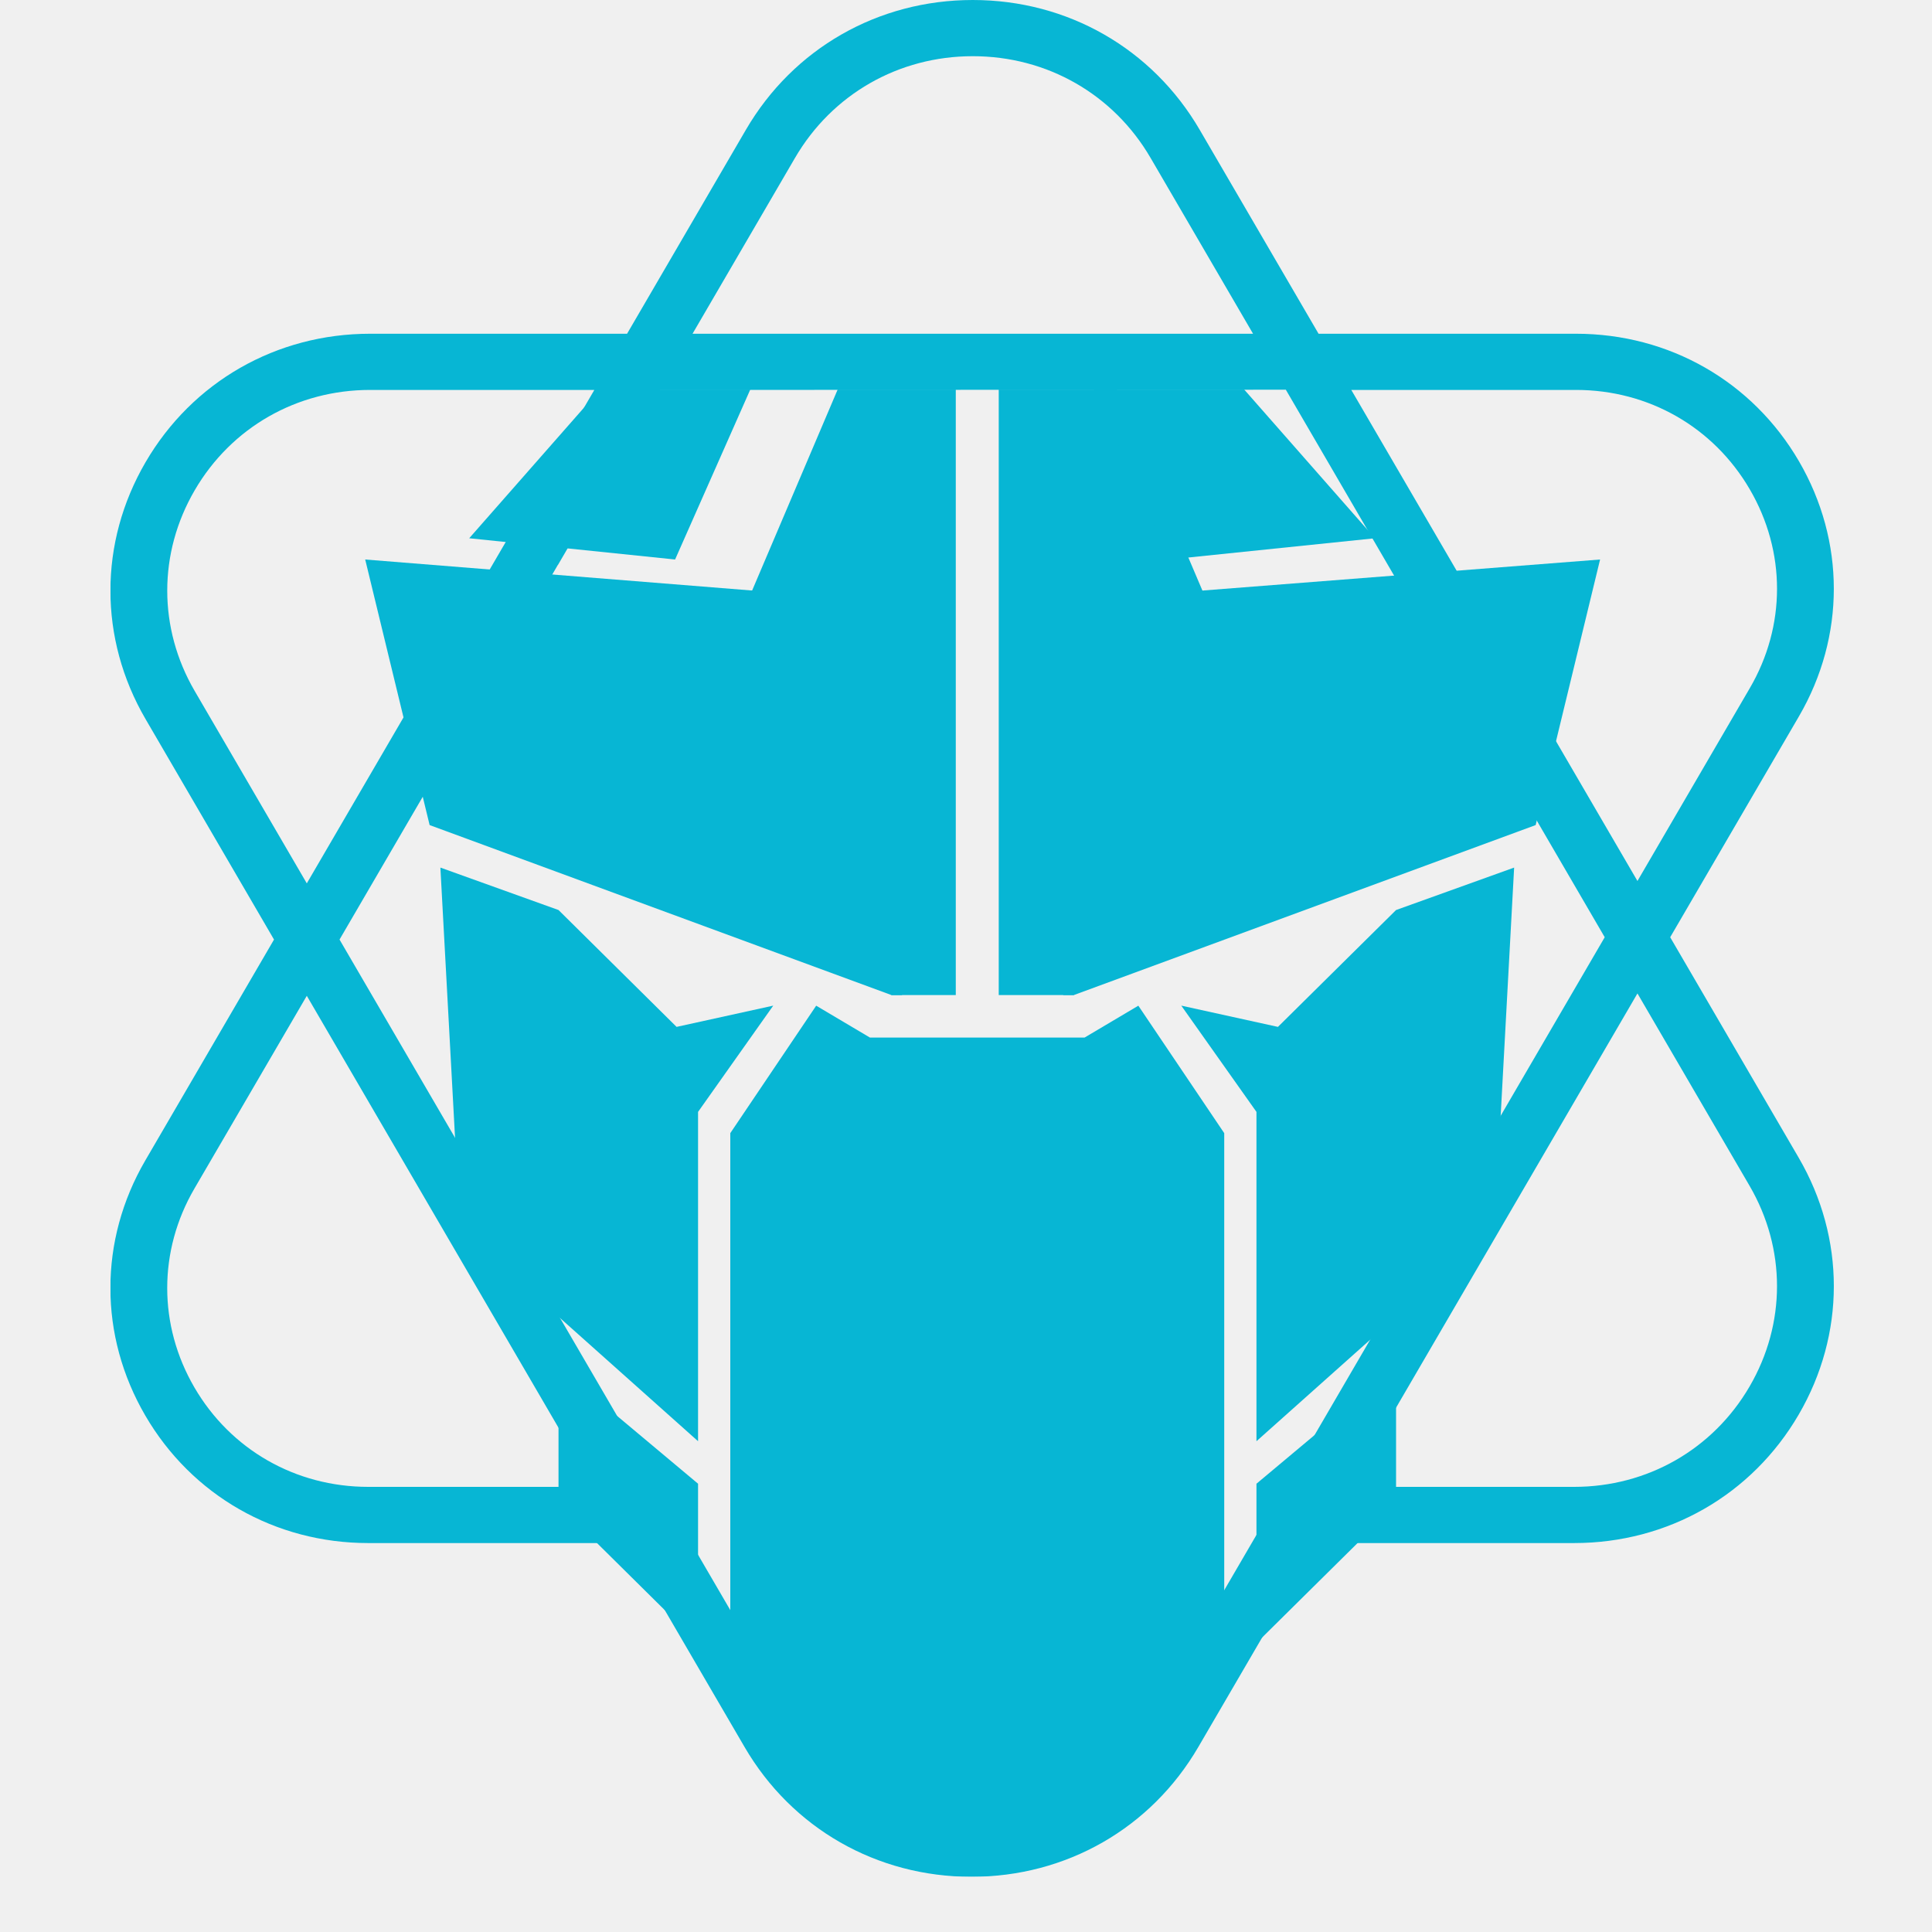
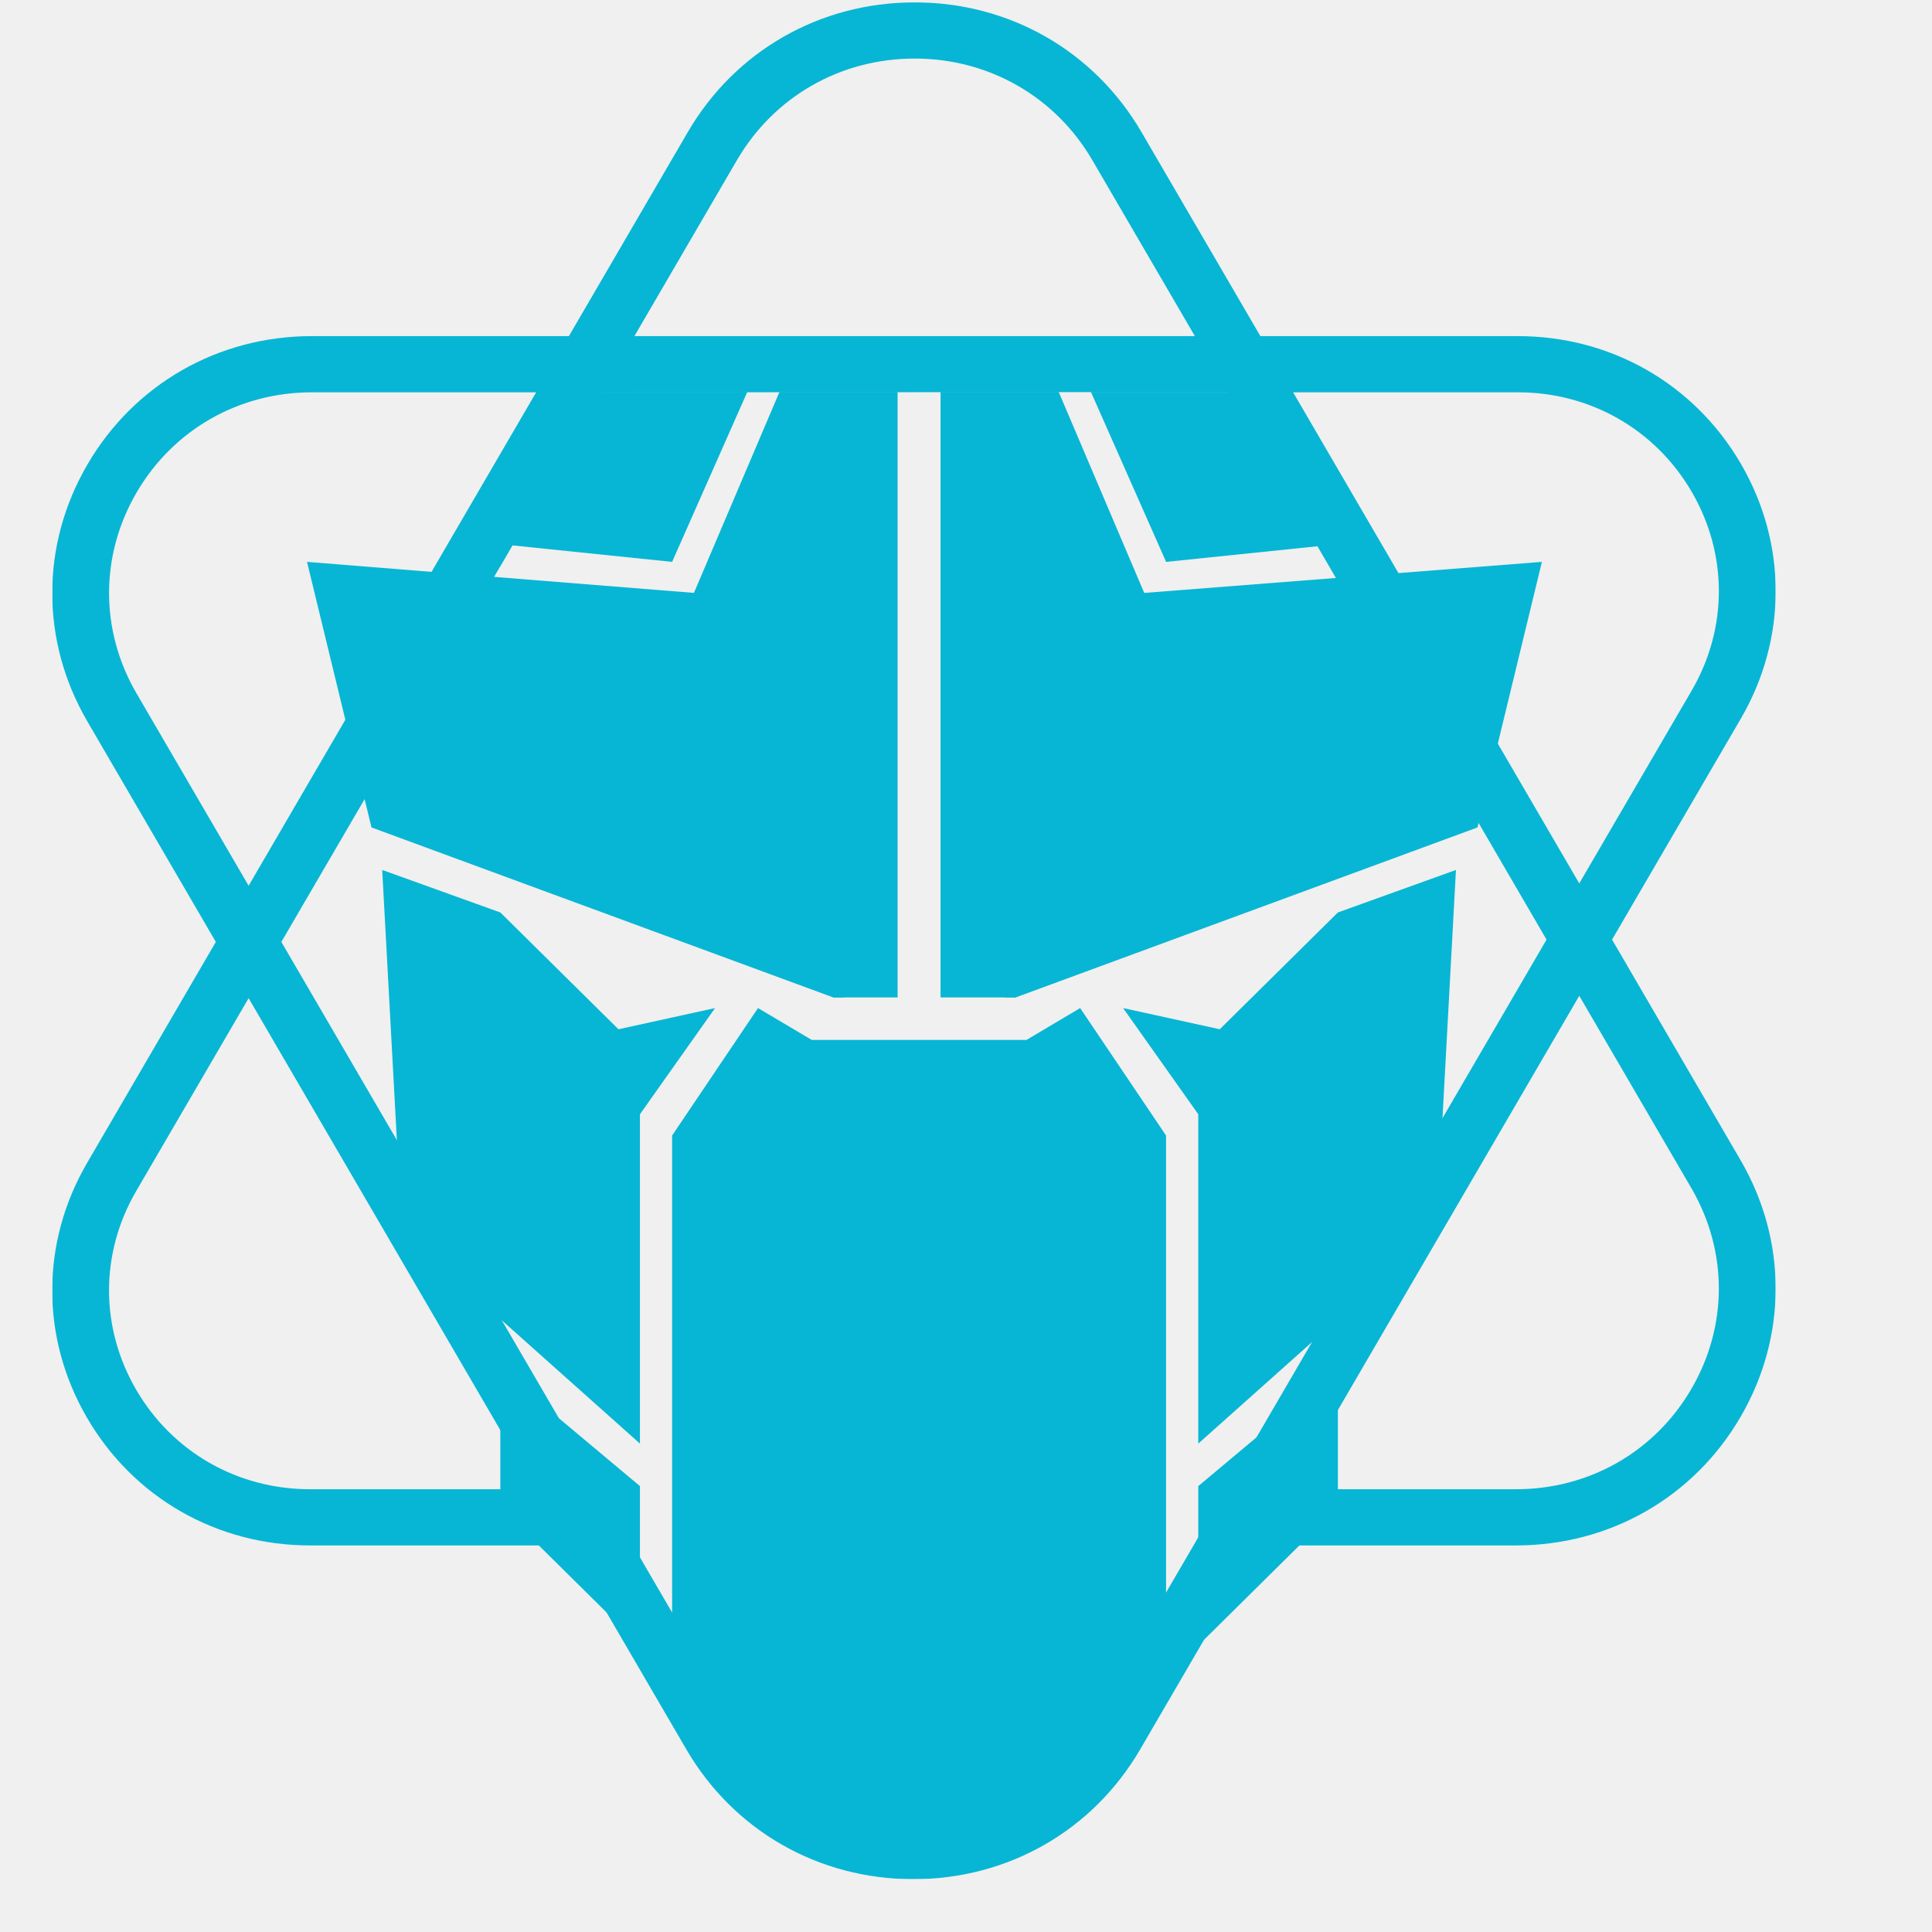
<svg xmlns="http://www.w3.org/2000/svg" width="35" height="35" viewBox="0 0 35 35" fill="none">
-   <mask id="mask0_2217_6490" style="mask-type:luminance" maskUnits="userSpaceOnUse" x="2" y="0" width="32" height="34">
-     <path fill-rule="evenodd" clip-rule="evenodd" d="M2 0H33.222V34H2V0Z" fill="white" />
+   <mask id="mask0_2642_713" class="mask-type:luminance" maskUnits="userSpaceOnUse" x="0" y="0" width="33" height="35">
+     <path fill-rule="evenodd" clip-rule="evenodd" d="M0.946 0.043H32.168V34.043H0.946V0.043Z" fill="white" />
  </mask>
-   <g mask="url(#mask0_2217_6490)">
-     <path fill-rule="evenodd" clip-rule="evenodd" d="M32.59 12.977L30.257 16.979L32.585 20.973C33.434 22.43 33.434 24.17 32.585 25.627C31.736 27.084 30.215 27.954 28.517 27.954H23.862L21.709 31.648C20.851 33.121 19.315 34 17.599 34C15.882 34 14.346 33.121 13.488 31.648L11.335 27.954H6.671C4.985 27.954 3.475 27.091 2.632 25.644C1.789 24.197 1.789 22.47 2.632 21.023L4.964 17.021L2.637 13.027C1.788 11.57 1.788 9.83 2.637 8.373C3.486 6.916 5.007 6.046 6.705 6.046H11.36L13.512 2.352C14.37 0.879 15.907 0 17.623 0C19.339 0 20.876 0.879 21.734 2.352L23.887 6.046H28.551C30.237 6.046 31.747 6.909 32.59 8.356C33.432 9.803 33.432 11.53 32.59 12.977ZM17.623 1.018C16.279 1.018 15.075 1.707 14.402 2.861L12.546 6.046H22.7L20.844 2.861C20.172 1.707 18.968 1.018 17.623 1.018ZM23.764 26.085L23.715 26.171L23.707 26.183L23.587 26.389L22.951 27.481L22.842 27.669L21.52 29.937L21.121 30.621L20.841 31.103L20.83 31.105L20.824 31.116C20.152 32.27 18.925 32.602 17.581 32.602C16.238 32.602 15.058 32.272 14.385 31.121L14.364 31.116L13.681 29.945L13.511 29.651L6.151 17.021L7.486 14.73L9.841 10.693L9.839 10.692L10.106 10.234L10.108 10.234L11.956 7.064L23.294 7.06L29.071 16.979L23.764 26.085ZM31.695 25.118C31.032 26.256 29.843 26.936 28.517 26.936H24.455L29.664 17.997L31.695 21.482C32.358 22.62 32.358 23.98 31.695 25.118ZM3.522 25.135C4.179 26.263 5.356 26.936 6.671 26.936H10.742L5.558 18.04L3.522 21.532C2.865 22.66 2.865 24.007 3.522 25.135ZM3.527 12.518C2.864 11.38 2.864 10.02 3.527 8.882C4.19 7.744 5.378 7.064 6.705 7.064H10.767L5.558 16.003L3.527 12.518ZM28.551 7.064C29.865 7.064 31.042 7.737 31.699 8.865C32.357 9.993 32.357 11.34 31.699 12.467L29.664 15.96L24.48 7.064H28.551Z" fill="#07B6D4" />
+   <g mask="url(#mask0_2642_713)">
+     <path fill-rule="evenodd" clip-rule="evenodd" d="M31.536 13.02L29.204 17.022L31.531 21.016C32.38 22.473 32.38 24.213 31.531 25.67C30.682 27.127 29.161 27.997 27.463 27.997H22.808L20.655 31.692C19.797 33.164 18.261 34.043 16.545 34.043C14.829 34.043 13.292 33.164 12.434 31.692L10.281 27.997H5.617C3.931 27.997 2.421 27.134 1.578 25.687C0.735 24.241 0.735 22.513 1.578 21.067L3.91 17.064L1.583 13.07C0.734 11.613 0.734 9.873 1.583 8.416C2.432 6.959 3.953 6.089 5.651 6.089H10.306L12.459 2.395C13.316 0.922 14.854 0.043 16.57 0.043C18.286 0.043 19.822 0.922 20.68 2.395L22.833 6.089H27.497C29.183 6.089 30.693 6.953 31.536 8.399C32.379 9.846 32.379 11.573 31.536 13.02ZM16.57 1.061C15.225 1.061 14.021 1.75 13.349 2.904L11.493 6.089H21.646L19.79 2.904C19.118 1.75 17.914 1.061 16.57 1.061ZM22.71 26.129L22.661 26.214L22.653 26.227L22.534 26.432L21.898 27.524L21.788 27.712L20.466 29.98L20.068 30.664L19.787 31.146L19.776 31.148L19.77 31.159C19.098 32.313 17.871 32.645 16.527 32.645C15.184 32.645 14.004 32.315 13.331 31.164L13.31 31.159L12.628 29.988L12.457 29.695L5.097 17.064L6.432 14.774L6.432 14.774L8.787 10.736L8.785 10.735L9.052 10.277L9.054 10.277L10.902 7.107L22.24 7.103L28.017 17.022L22.71 26.129ZM30.641 25.161C29.978 26.3 28.79 26.979 27.463 26.979H23.401L28.61 18.04L30.641 21.525C31.304 22.664 31.304 24.023 30.641 25.161ZM2.468 25.178C3.126 26.306 4.303 26.979 5.617 26.979H9.688L4.504 18.083L2.468 21.576C1.811 22.703 1.811 24.05 2.468 25.178ZM2.473 12.561C1.81 11.423 1.81 10.063 2.473 8.925C3.136 7.787 4.324 7.107 5.651 7.107H9.713L4.504 16.046L2.473 12.561ZM27.497 7.107C28.811 7.107 29.988 7.78 30.646 8.908C31.303 10.036 31.303 11.383 30.646 12.511L28.61 16.004L23.426 7.107H27.497Z" fill="#07b6d4" />
  </g>
-   <path d="M23.151 18.603L21.4 18.218L22.762 20.143V26.109L27.075 22.26L27.43 15.717L25.291 16.486L23.151 18.603Z" fill="#07B6D4" />
-   <path d="M12.257 18.603L14.008 18.218L12.646 20.143V26.109L8.333 22.26L7.978 15.717L10.118 16.486L12.257 18.603Z" fill="#07B6D4" />
-   <path fill-rule="evenodd" clip-rule="evenodd" d="M13.23 20.528L14.786 18.219L15.759 18.796H19.649L20.622 18.219L22.178 20.528V29.189L20.359 32.623H14.694L13.23 29.189V20.528Z" fill="#07B6D4" />
-   <path d="M22.762 29.766L25.291 27.264V24.762L22.762 26.879V29.766Z" fill="#07B6D4" />
-   <path d="M12.646 29.766L10.118 27.264V24.762L12.646 26.879V29.766Z" fill="#07B6D4" />
-   <path fill-rule="evenodd" clip-rule="evenodd" d="M17.315 7.057H15.175L13.619 10.713L16.148 18.026H19.455L21.789 10.713L20.233 7.057H18.093V18.026H17.315V7.057Z" fill="#07B6D4" />
-   <path d="M16.148 18.026L7.783 14.947L6.616 10.136L13.814 10.713L16.343 18.026H16.148Z" fill="#07B6D4" />
-   <path d="M19.455 18.026L27.82 14.947L28.987 10.136L21.595 10.713L19.26 18.026H19.455Z" fill="#07B6D4" />
-   <path d="M21.178 10.136L24.908 9.751L22.54 7.057H19.817L21.178 10.136Z" fill="#07B6D4" />
-   <path d="M12.23 10.136L8.5 9.751L10.868 7.057H13.592L12.23 10.136Z" fill="#07B6D4" />
+   <path d="M22.097 18.646L20.346 18.262L21.708 20.186V26.152L26.021 22.303L26.376 15.76L24.237 16.53L22.097 18.646Z" fill="#07b6d4" />
+   <path d="M11.204 18.646L12.954 18.262L11.593 20.186V26.152L7.279 22.303L6.924 15.76L9.064 16.53L11.204 18.646Z" fill="#07b6d4" />
+   <path fill-rule="evenodd" clip-rule="evenodd" d="M12.176 20.571L13.732 18.262L14.705 18.839H18.596L19.568 18.262L21.124 20.571V29.232L19.306 32.666H13.64L12.176 29.232V20.571Z" fill="#07b6d4" />
+   <path d="M21.708 29.809L24.237 27.307V24.805L21.708 26.922V29.809Z" fill="#07b6d4" />
+   <path d="M11.593 29.809L9.064 27.307V24.805L11.593 26.922V29.809Z" fill="#07b6d4" />
+   <path fill-rule="evenodd" clip-rule="evenodd" d="M16.261 7.1H14.121L12.565 10.756L15.094 18.069H18.401L20.735 10.756L19.179 7.1H17.039V18.069H16.261V7.1Z" fill="#07b6d4" />
+   <path d="M15.094 18.069L6.73 14.99L5.562 10.179L12.76 10.756L15.289 18.069H15.094Z" fill="#07b6d4" />
+   <path d="M18.401 18.069L26.766 14.99L27.933 10.179L20.541 10.756L18.207 18.069H18.401Z" fill="#07b6d4" />
+   <path d="M21.125 10.179L24.855 9.794L22.486 7.1H19.763L21.125 10.179Z" fill="#07b6d4" />
+   <path d="M12.176 10.179L8.446 9.794L10.815 7.1H13.538L12.176 10.179Z" fill="#07b6d4" />
</svg>
